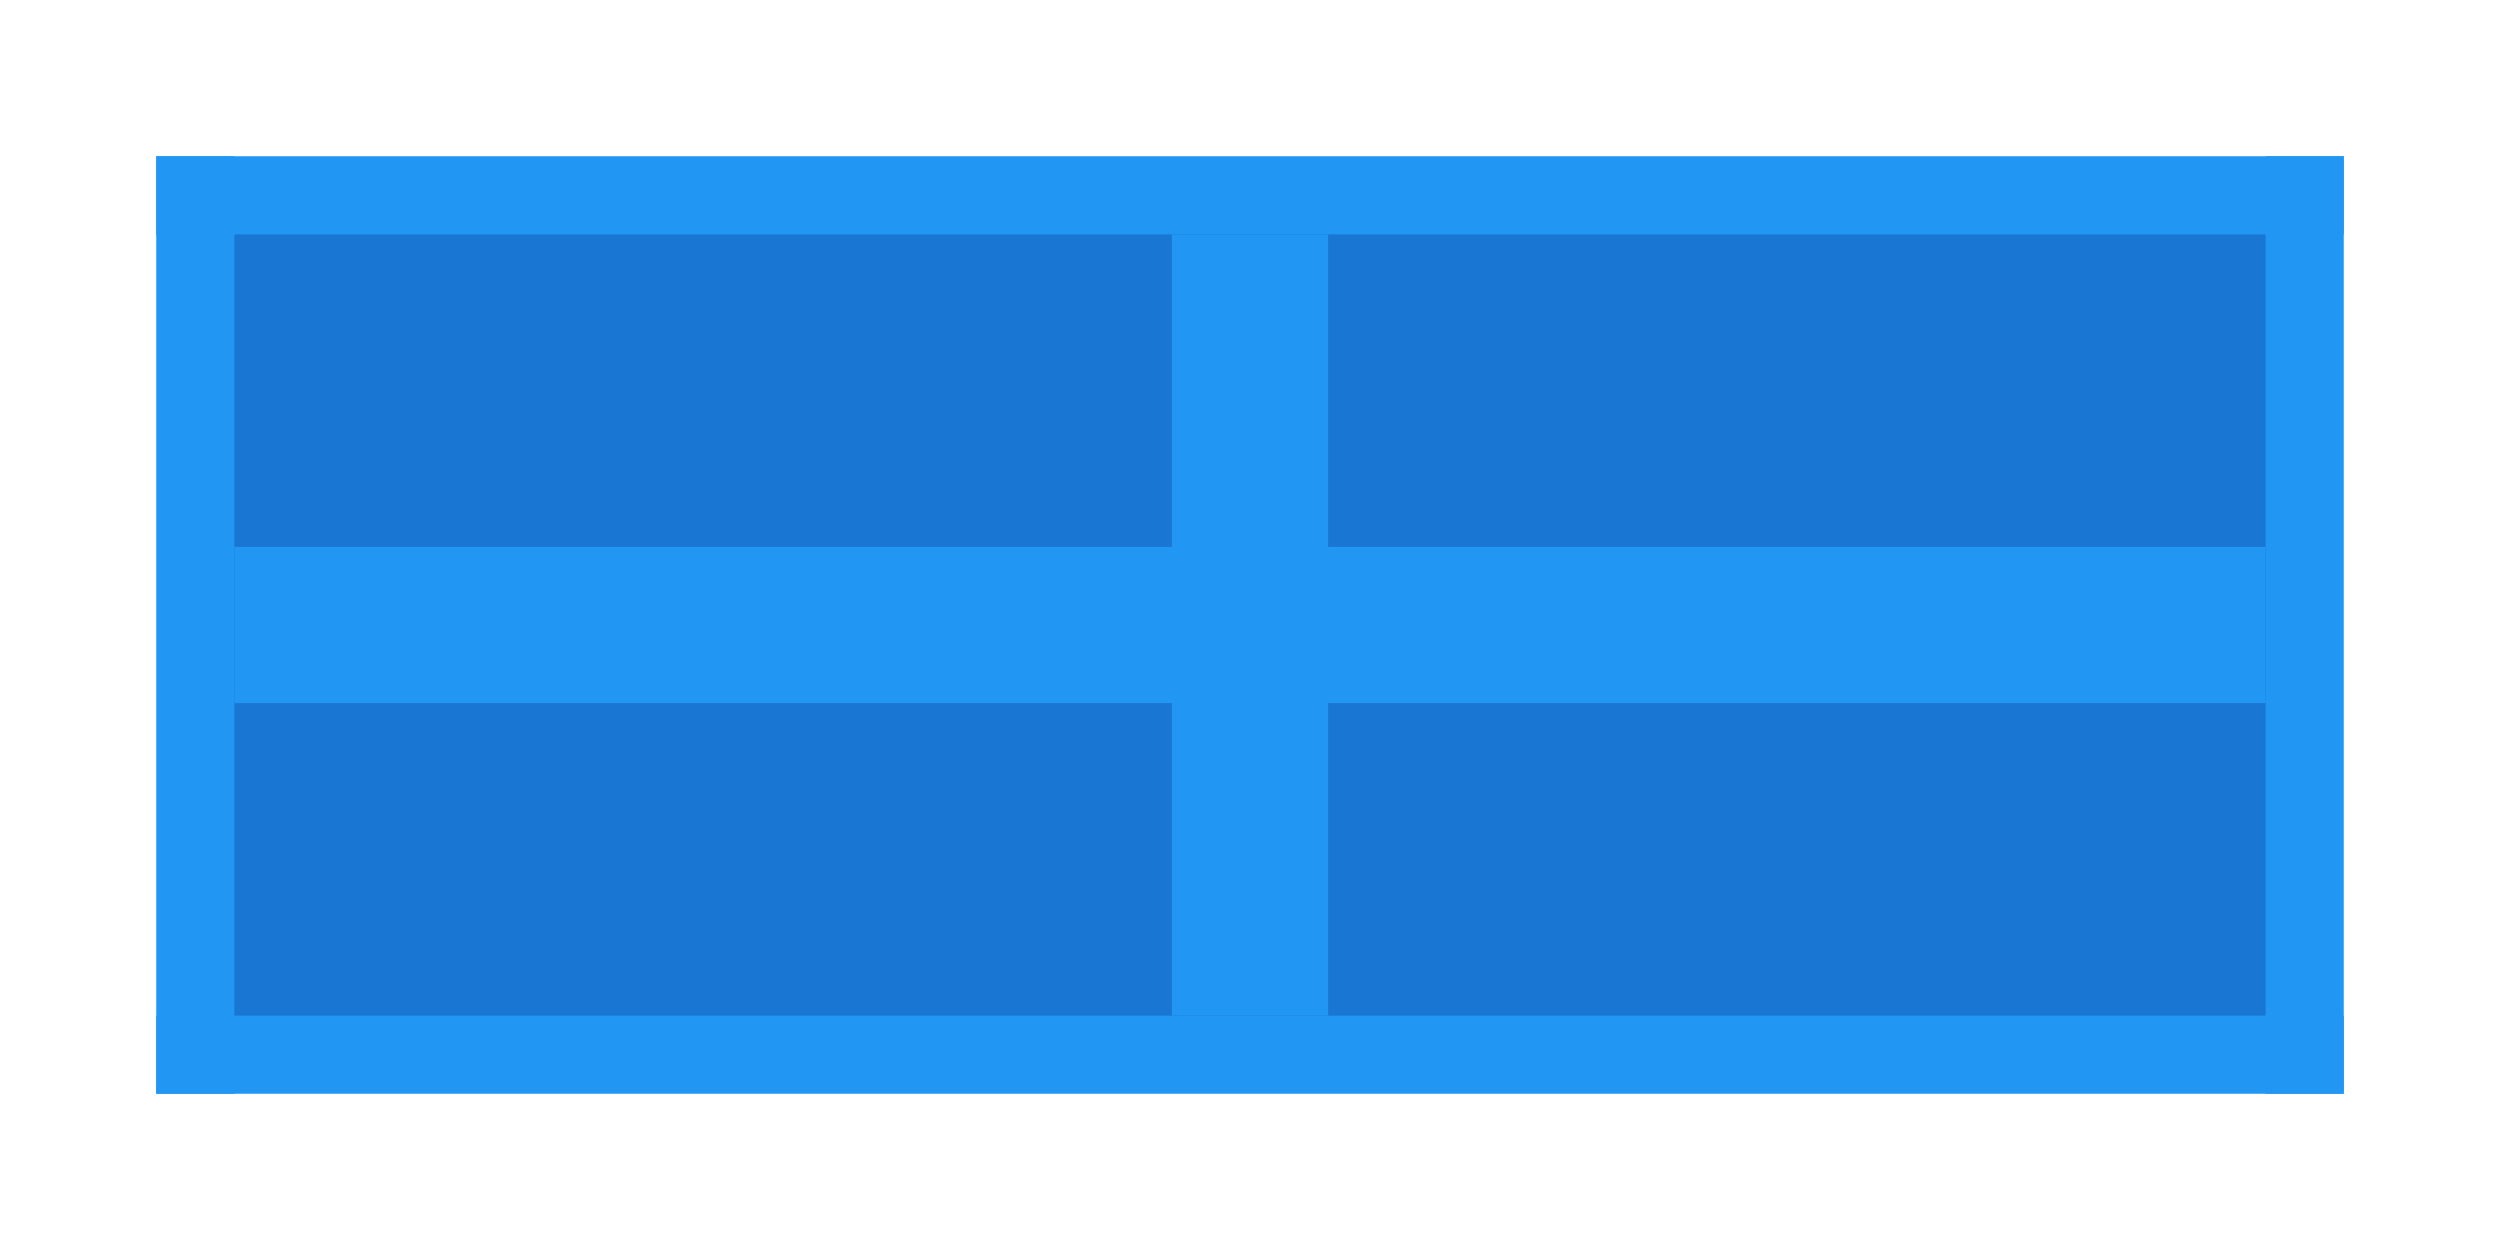
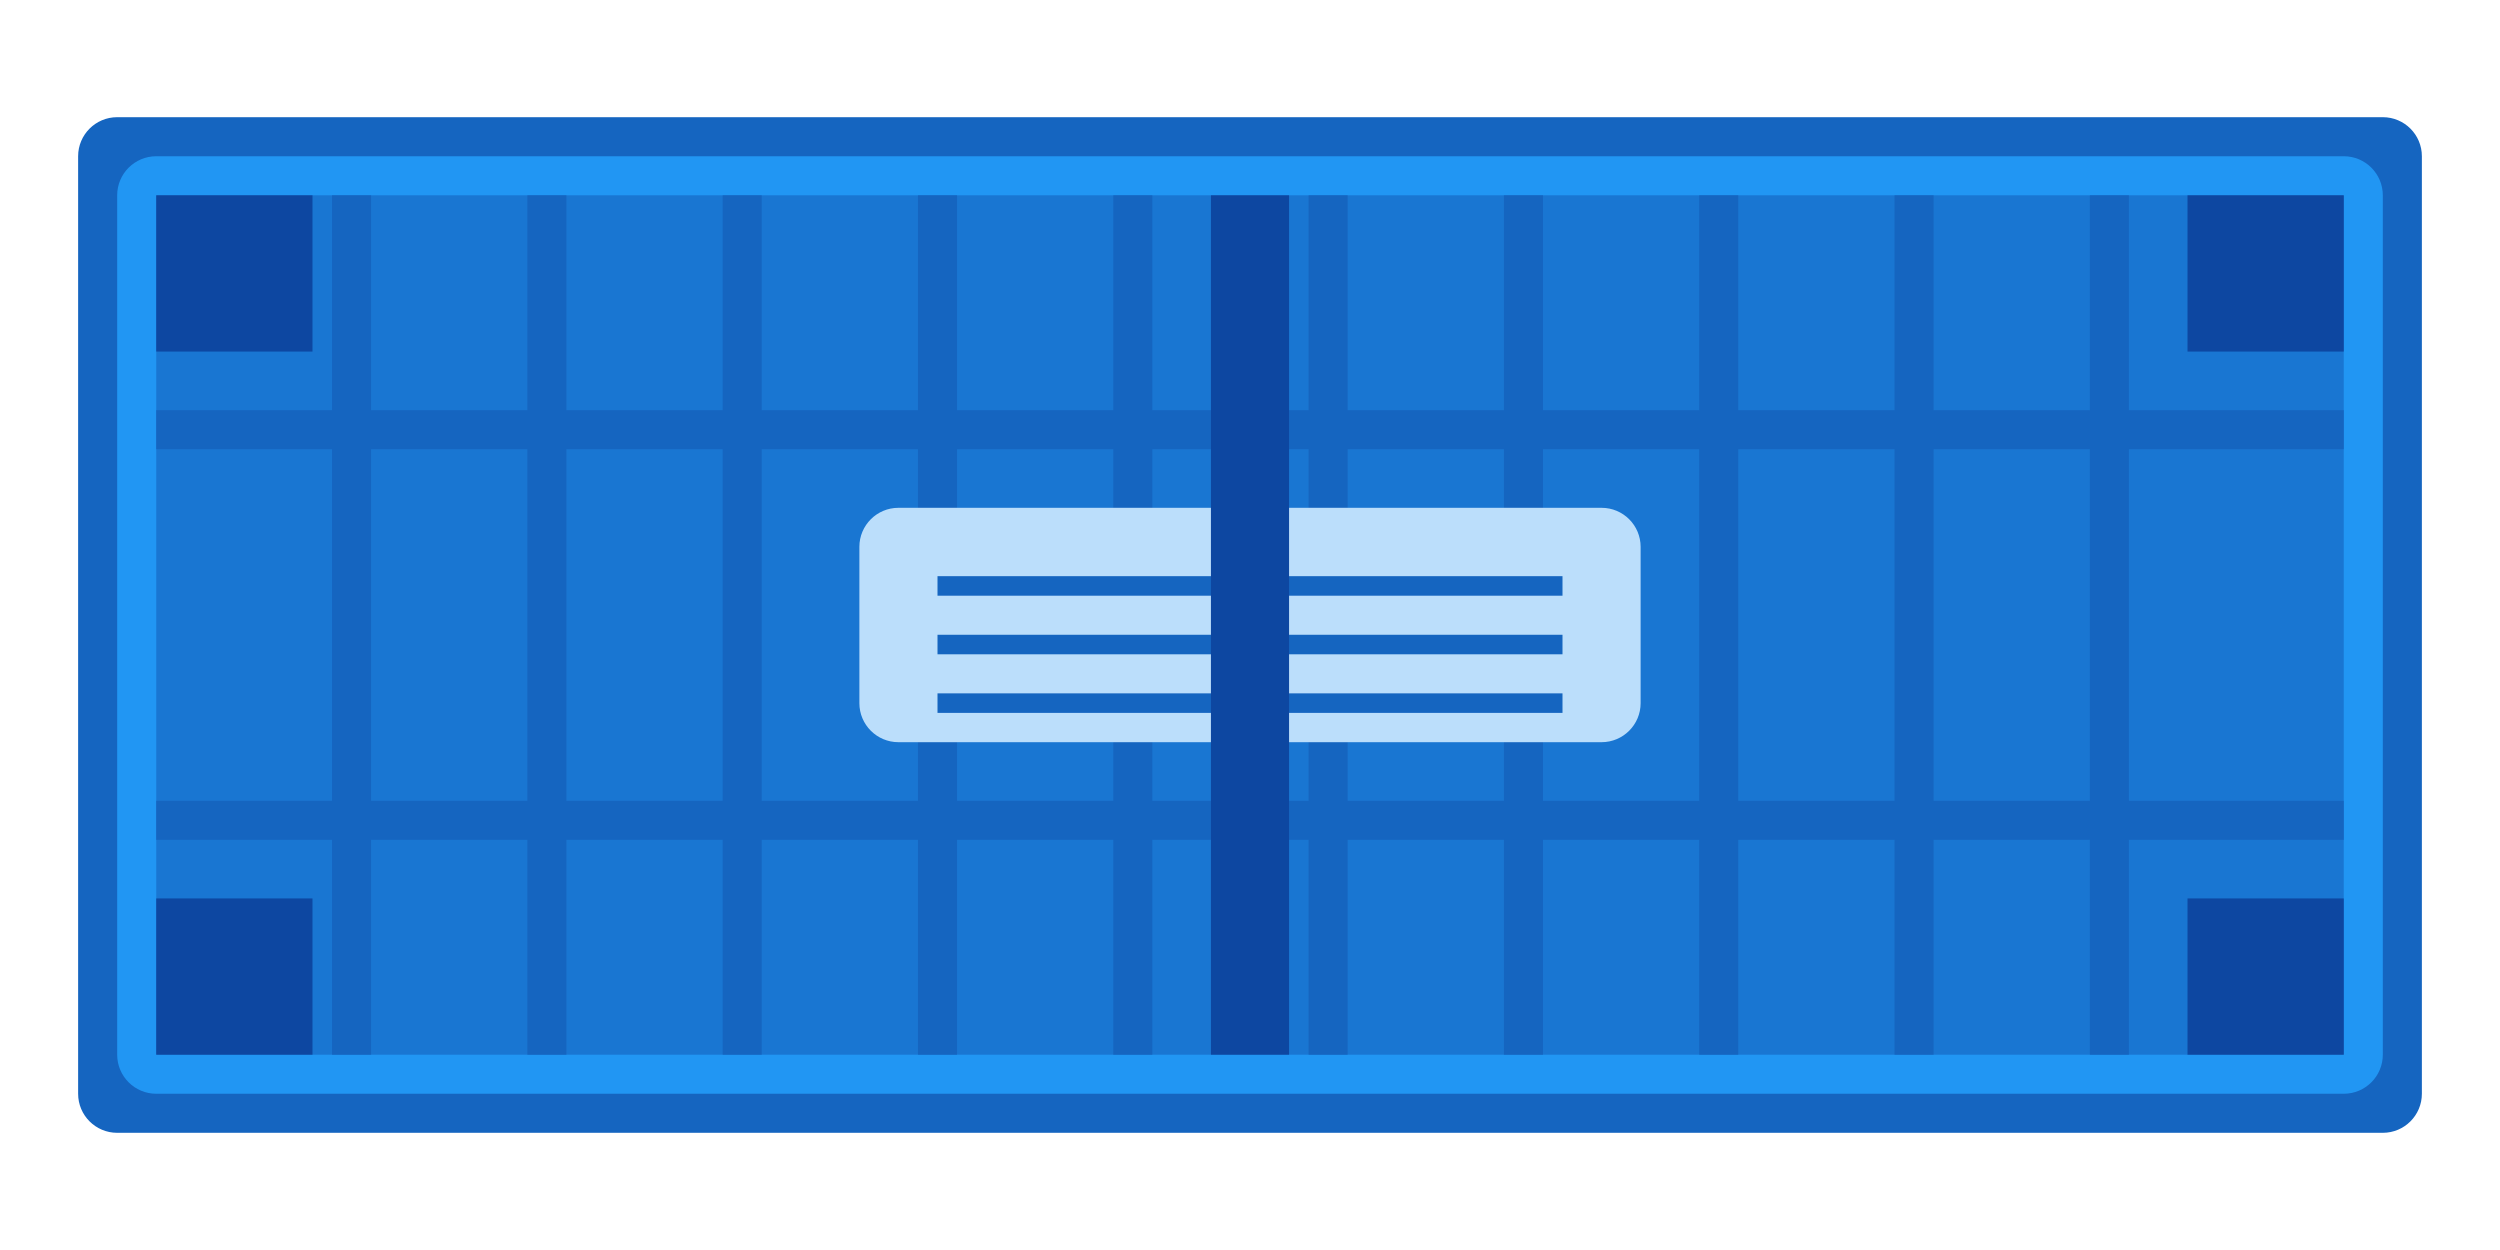
<svg xmlns="http://www.w3.org/2000/svg" width="64" height="32" viewBox="0 0 64 32">
-   <rect x="4" y="4" width="56" height="24" fill="#2196F3" />
-   <rect x="6" y="6" width="52" height="20" fill="#1976D2" />
-   <rect x="6" y="14" width="52" height="4" fill="#2196F3" />
-   <rect x="30" y="6" width="4" height="20" fill="#2196F3" />
-   <rect x="4" y="4" width="2" height="2" fill="#2196F3" />
-   <rect x="58" y="4" width="2" height="2" fill="#2196F3" />
-   <rect x="4" y="26" width="2" height="2" fill="#2196F3" />
-   <rect x="58" y="26" width="2" height="2" fill="#2196F3" />
+   <rect x="2" y="3" width="60" height="26" fill="#1565C0" rx="1" />
+   <rect x="3" y="4" width="58" height="24" fill="#2196F3" rx="1" />
+   <rect x="4" y="5" width="56" height="22" fill="#1976D2" />
+   <line x1="9" y1="5" x2="9" y2="27" stroke="#1565C0" stroke-width="1" />
+   <line x1="14" y1="5" x2="14" y2="27" stroke="#1565C0" stroke-width="1" />
+   <line x1="19" y1="5" x2="19" y2="27" stroke="#1565C0" stroke-width="1" />
+   <line x1="24" y1="5" x2="24" y2="27" stroke="#1565C0" stroke-width="1" />
+   <line x1="29" y1="5" x2="29" y2="27" stroke="#1565C0" stroke-width="1" />
+   <line x1="34" y1="5" x2="34" y2="27" stroke="#1565C0" stroke-width="1" />
+   <line x1="39" y1="5" x2="39" y2="27" stroke="#1565C0" stroke-width="1" />
+   <line x1="44" y1="5" x2="44" y2="27" stroke="#1565C0" stroke-width="1" />
+   <line x1="49" y1="5" x2="49" y2="27" stroke="#1565C0" stroke-width="1" />
+   <line x1="54" y1="5" x2="54" y2="27" stroke="#1565C0" stroke-width="1" />
+   <line x1="4" y1="11" x2="60" y2="11" stroke="#1565C0" stroke-width="1" />
+   <line x1="4" y1="21" x2="60" y2="21" stroke="#1565C0" stroke-width="1" />
+   <rect x="4" y="5" width="4" height="4" fill="#0D47A1" />
+   <rect x="56" y="5" width="4" height="4" fill="#0D47A1" />
+   <rect x="4" y="23" width="4" height="4" fill="#0D47A1" />
+   <rect x="56" y="23" width="4" height="4" fill="#0D47A1" />
+   <rect x="22" y="13" width="20" height="6" fill="#BBDEFB" rx="1" />
+   <line x1="24" y1="15" x2="40" y2="15" stroke="#1565C0" stroke-width="0.5" />
+   <line x1="24" y1="16.5" x2="40" y2="16.5" stroke="#1565C0" stroke-width="0.5" />
+   <line x1="24" y1="18" x2="40" y2="18" stroke="#1565C0" stroke-width="0.5" />
+   <line x1="32" y1="5" x2="32" y2="27" stroke="#0D47A1" stroke-width="2" />
</svg>
